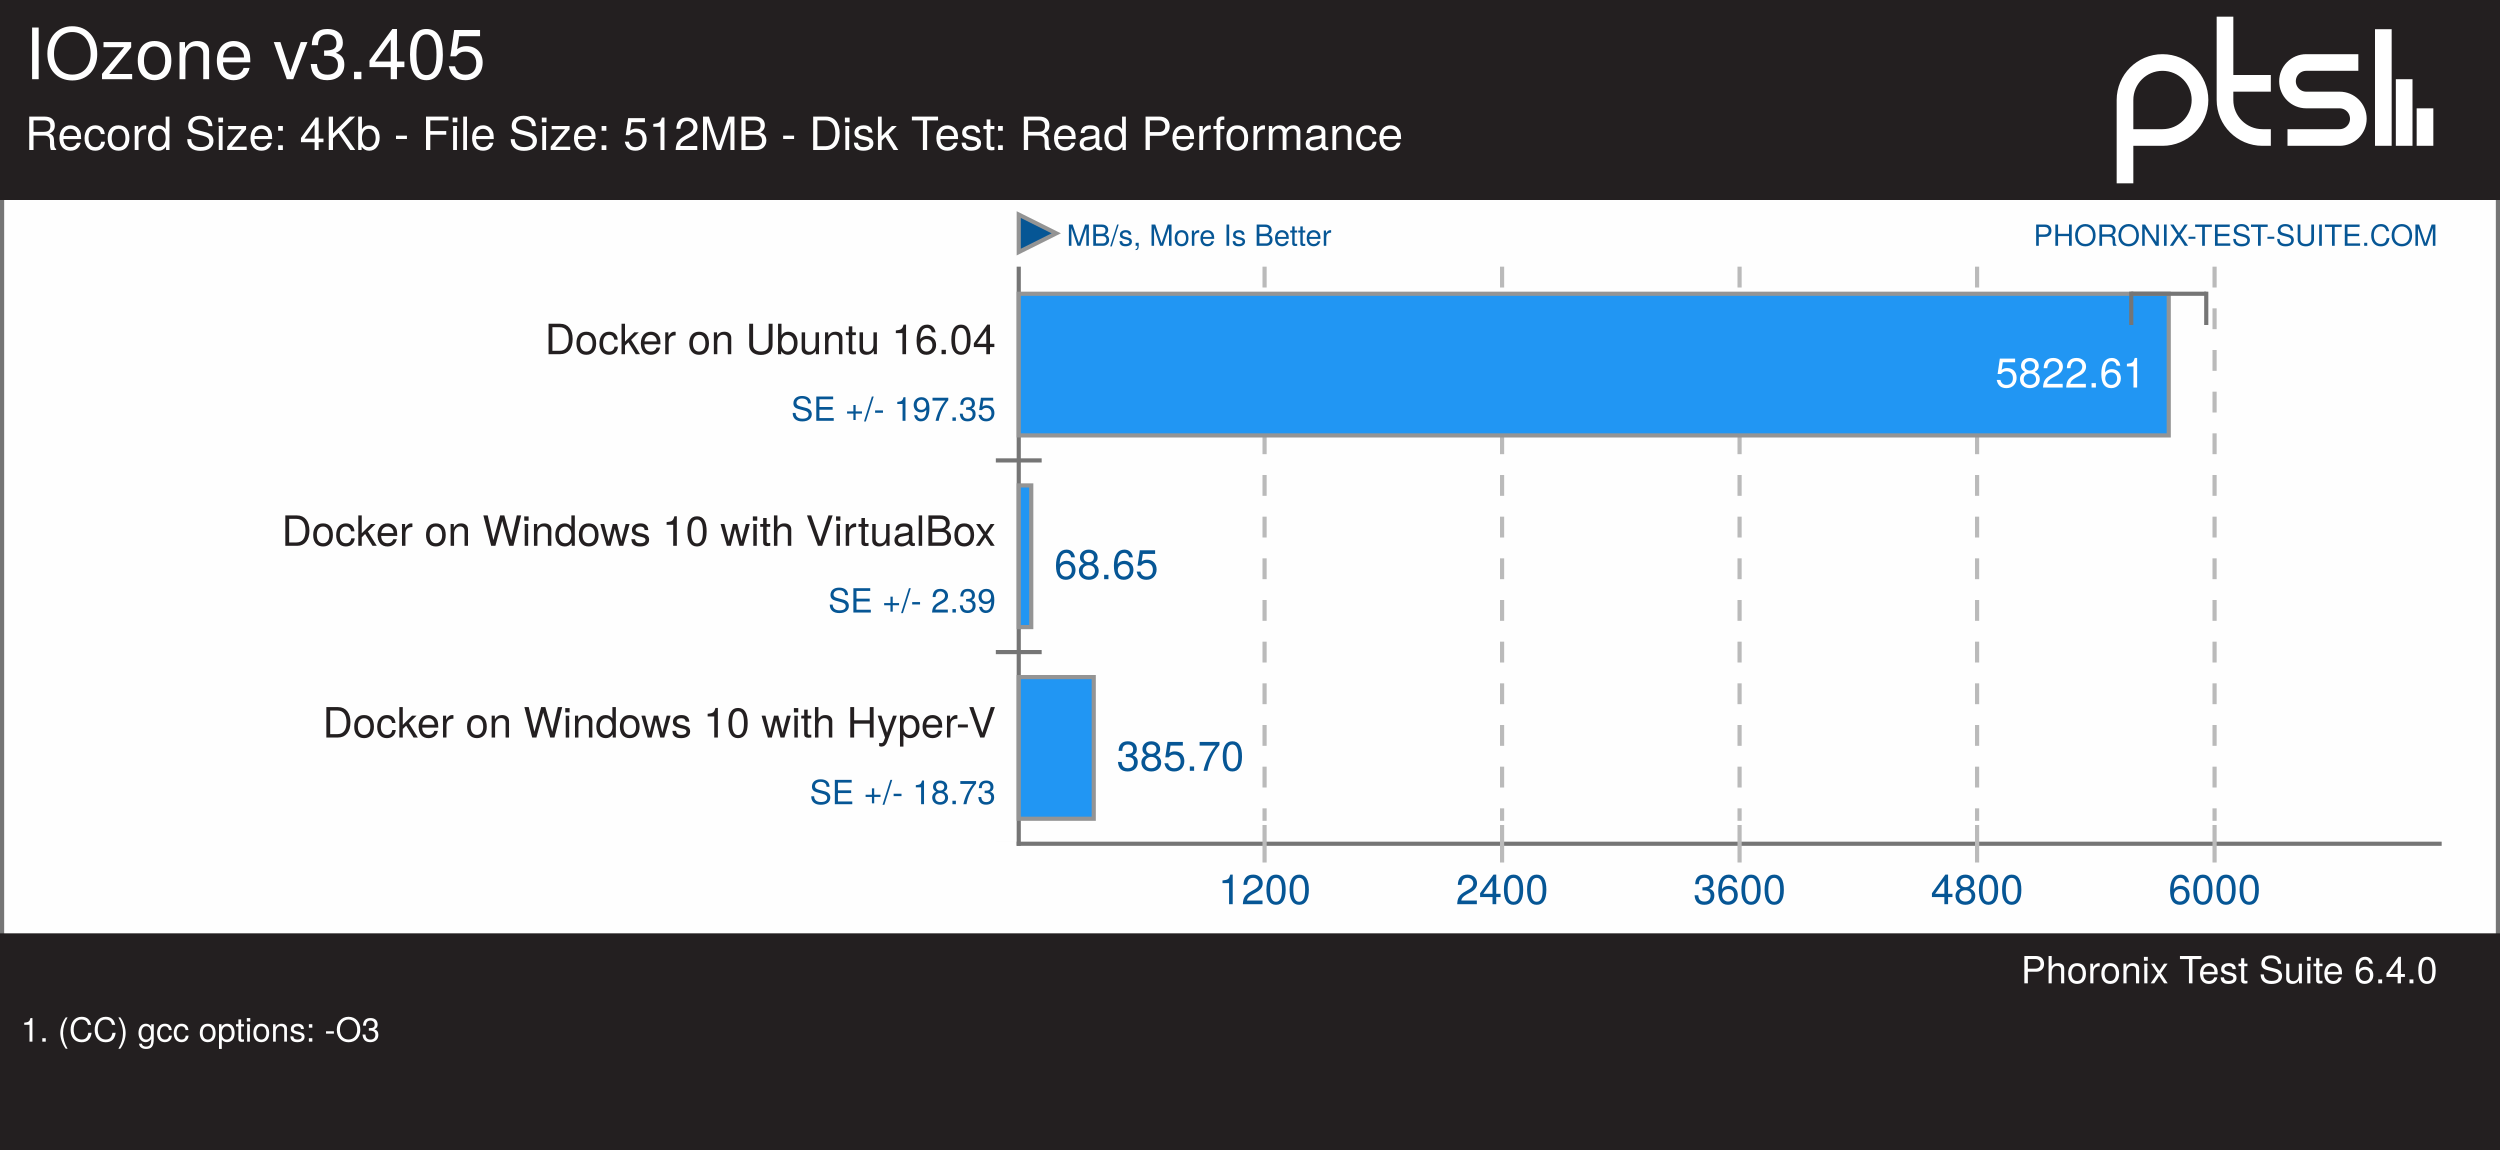
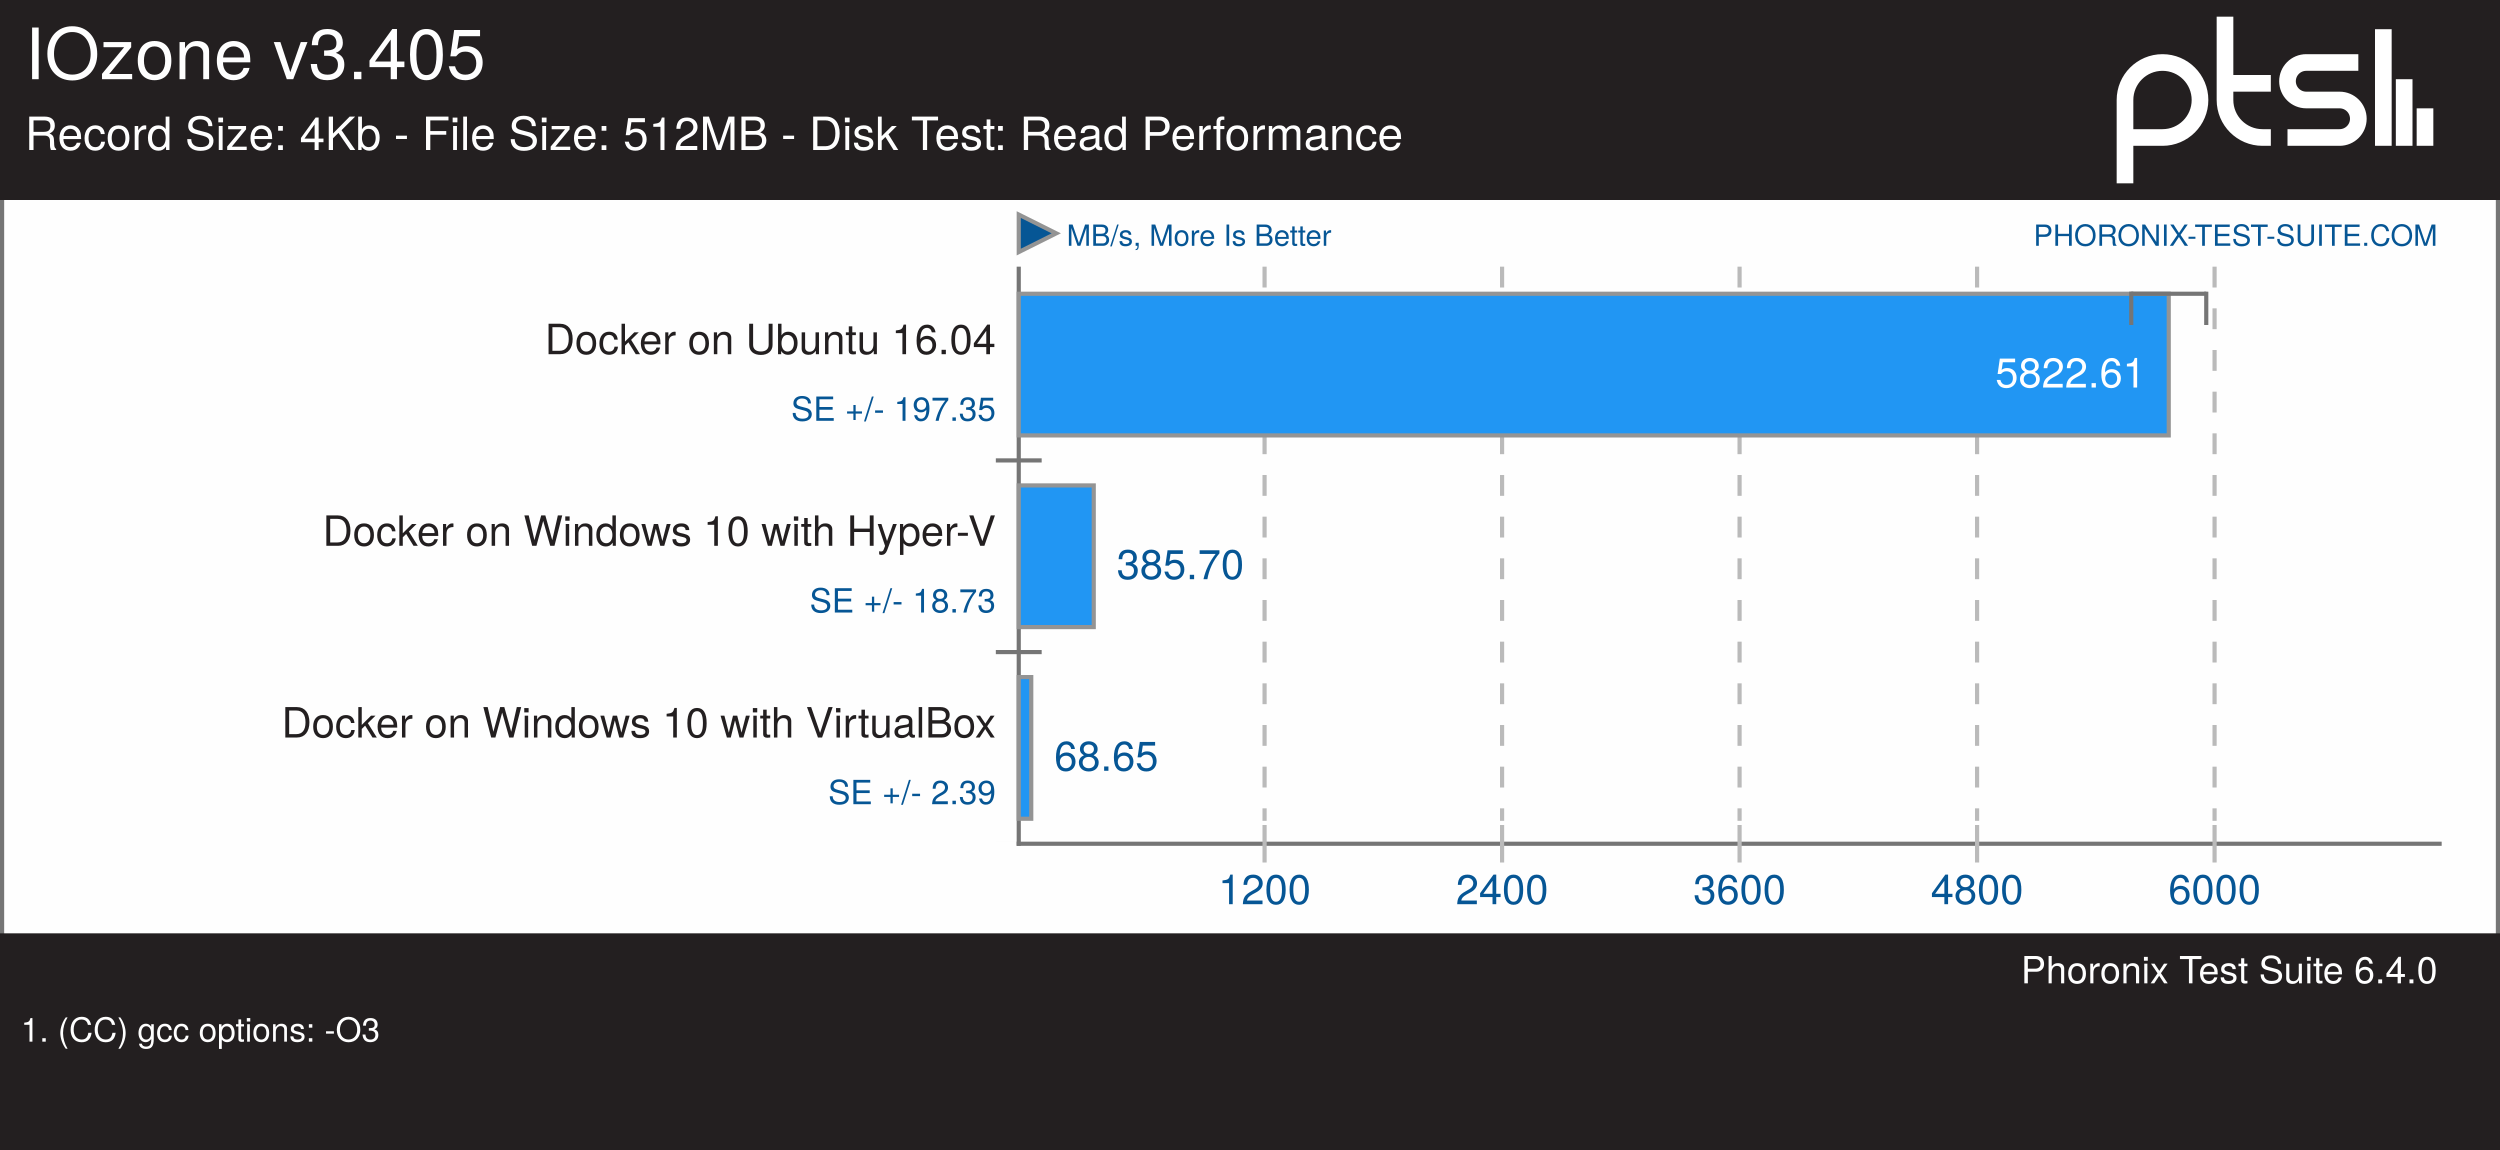
<svg xmlns="http://www.w3.org/2000/svg" xmlns:xlink="http://www.w3.org/1999/xlink" version="1.1" font-family="sans-serif, droid-sans, helvetica, verdana, tahoma" viewbox="0 0 600 276" width="600" height="276" preserveAspectRatio="xMinYMin meet">
  <rect x="0" y="0" width="600" height="276" fill="#FEFEFE" stroke="#757575" stroke-width="2" />
  <g stroke="#757575" stroke-width="1">
    <line x1="244.5" y1="64" x2="244.5" y2="203" />
    <line x1="244" y1="202.5" x2="586" y2="202.5" />
  </g>
  <a xlink:href="http://www.phoronix-test-suite.com/" xlink:show="new">
    <text x="585" y="59" font-size="7" fill="#065695" text-anchor="end" xlink:show="new">PHORONIX-TEST-SUITE.COM</text>
  </a>
  <polygon points="253.5,56 244.5,60.5 244.5,51.5" fill="#065695" stroke="#949494" stroke-width="1" />
  <text x="256" y="59" font-size="7" fill="#065695" text-anchor="start">MB/s, More Is Better</text>
  <rect x="0" y="0" width="600" height="48" fill="#231f20" />
  <a xlink:href="http://openbenchmarking.org/test/pts/iozone-1.8.0" xlink:show="new">
    <text x="6" y="19" font-size="17" fill="#FEFEFE" text-anchor="start" xlink:show="new">IOzone v3.405</text>
  </a>
  <text x="6" y="36" font-size="11" fill="#FEFEFE" text-anchor="start">Record Size: 4Kb - File Size: 512MB - Disk Test: Read Performance</text>
  <path d="m74 22v9m-5-16v16m-5-28v28m-23-2h12.5c2.485 0 4.5-2.015 4.5-4.5s-2.015-4.5-4.5-4.5h-8c-2.485 0-4.5-2.015-4.5-4.5s2.015-4.5 4.5-4.5h12.5m-21 5h-11m11 13h-2c-4.971 0-9-4.029-9-9v-20m-24 40v-20c0-4.971 4.029-9 9-9 4.971 0 9 4.029 9 9s-4.029 9-9 9h-9" stroke="#ffffff" stroke-width="4" fill="none" transform="translate(508,4)" />
  <line x1="244.5" y1="110" x2="244.5" y2="202" stroke="#757575" stroke-width="11" stroke-dasharray="1,45" />
  <g font-size="10" fill="#231f20">
    <text x="239" y="85" text-anchor="end">Docker on Ubuntu 16.04</text>
-     <text x="239" y="131" text-anchor="end">Docker on Windows 10 with VirtualBox</text>
-     <text x="239" y="177" text-anchor="end">Docker on Windows 10 with Hyper-V</text>
+     <text x="239" y="131" text-anchor="end">Docker on Windows 10 with Hyper-V</text>
+     <text x="239" y="177" text-anchor="end">Docker on Windows 10 with VirtualBox</text>
  </g>
  <g font-size="10" fill="#065695" text-anchor="middle">
    <text x="303.5" y="217">1200</text>
    <text x="360.5" y="217">2400</text>
    <text x="417.5" y="217">3600</text>
    <text x="474.5" y="217">4800</text>
    <text x="531.5" y="217">6000</text>
  </g>
  <g stroke="#BABABA" stroke-width="1">
    <line x1="303.5" y1="64" x2="303.5" y2="197" stroke-dasharray="5,5" />
    <line x1="303.5" y1="198" x2="303.5" y2="207" />
    <line x1="360.5" y1="64" x2="360.5" y2="197" stroke-dasharray="5,5" />
    <line x1="360.5" y1="198" x2="360.5" y2="207" />
    <line x1="417.5" y1="64" x2="417.5" y2="197" stroke-dasharray="5,5" />
    <line x1="417.5" y1="198" x2="417.5" y2="207" />
    <line x1="474.5" y1="64" x2="474.5" y2="197" stroke-dasharray="5,5" />
    <line x1="474.5" y1="198" x2="474.5" y2="207" />
    <line x1="531.5" y1="64" x2="531.5" y2="197" stroke-dasharray="5,5" />
    <line x1="531.5" y1="198" x2="531.5" y2="207" />
  </g>
  <g stroke="#949494" stroke-width="1">
    <rect x="244.5" y="70.5" height="34" width="276" fill="#2196f3" xlink:title="Docker on Ubuntu 16.04: 5822.61" />
-     <rect x="244.5" y="116.5" height="34" width="3" fill="#2196f3" xlink:title="Docker on Windows 10 with VirtualBox: 68.65" />
-     <rect x="244.5" y="162.5" height="34" width="18" fill="#2196f3" xlink:title="Docker on Windows 10 with Hyper-V: 385.70" />
+     <rect x="244.5" y="116.5" height="34" width="18" fill="#2196f3" xlink:title="Docker on Windows 10 with Hyper-V: 385.70" />
+     <rect x="244.5" y="162.5" height="34" width="3" fill="#2196f3" xlink:title="Docker on Windows 10 with VirtualBox: 68.65" />
  </g>
  <g font-size="8" fill="#065695" text-anchor="end">
    <text y="101" x="239">SE +/- 197.35</text>
-     <text y="147" x="239">SE +/- 2.39</text>
-     <text y="193" x="239">SE +/- 18.73</text>
+     <text y="147" x="239">SE +/- 18.73</text>
+     <text y="193" x="239">SE +/- 2.39</text>
  </g>
  <g font-size="10" fill="#FFFFFF">
    <text x="515" y="93" text-anchor="end">5822.61</text>
-     <text x="253" y="139" fill="#065695" text-anchor="start">68.65</text>
-     <text x="268" y="185" fill="#065695" text-anchor="start">385.70</text>
+     <text x="268" y="139" fill="#065695" text-anchor="start">385.70</text>
+     <text x="253" y="185" fill="#065695" text-anchor="start">68.65</text>
  </g>
  <line x1="511.5" y1="70" x2="511.5" y2="78" stroke="#757575" stroke-width="1" />
  <line x1="529.5" y1="70" x2="529.5" y2="78" stroke="#757575" stroke-width="1" />
  <line x1="511.5" y1="70.5" x2="529.5" y2="70.5" stroke="#757575" stroke-width="1" />
  <rect x="0" y="224" width="600" height="52" fill="#231f20" />
  <a xlink:href="http://www.phoronix-test-suite.com/" xlink:show="new">
    <text x="585" y="236" font-size="9" fill="#FEFEFE" text-anchor="end" xlink:show="new">Phoronix Test Suite 6.4.0</text>
  </a>
  <text x="5" y="250" font-size="8" fill="#FEFEFE" text-anchor="start" xlink:title="-O3" width="595">1. (CC) gcc options: -O3</text>
</svg>
